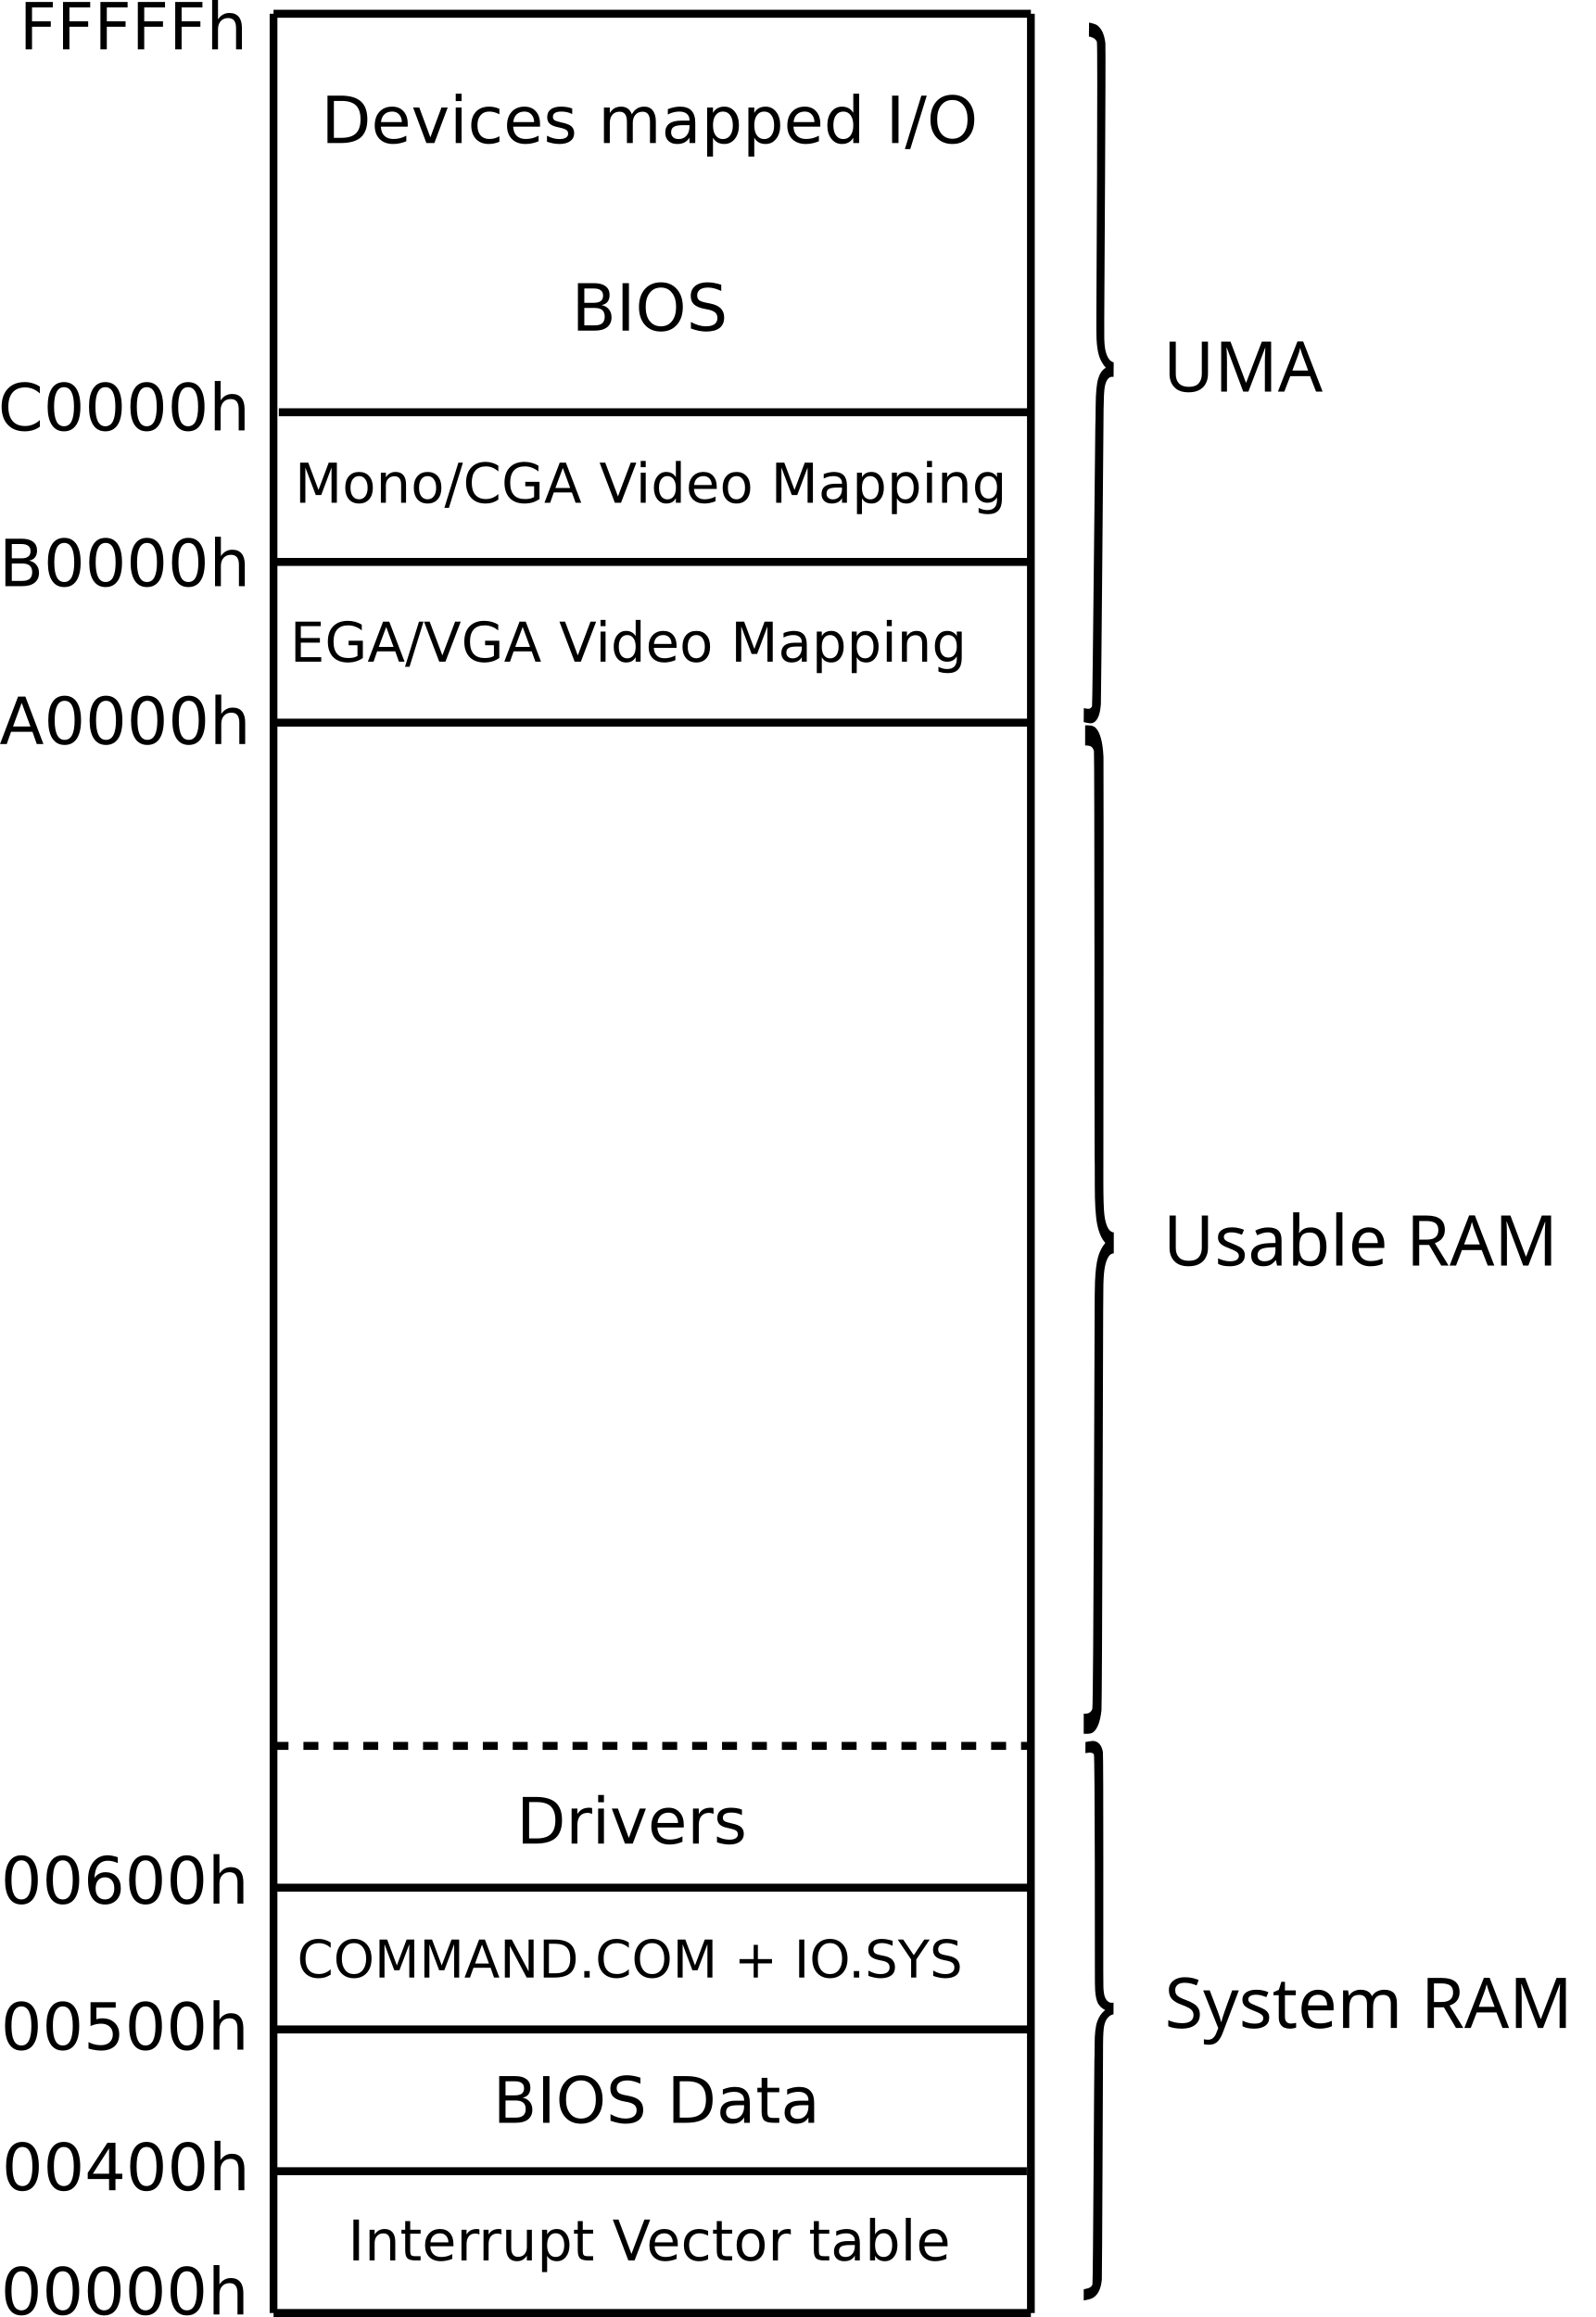
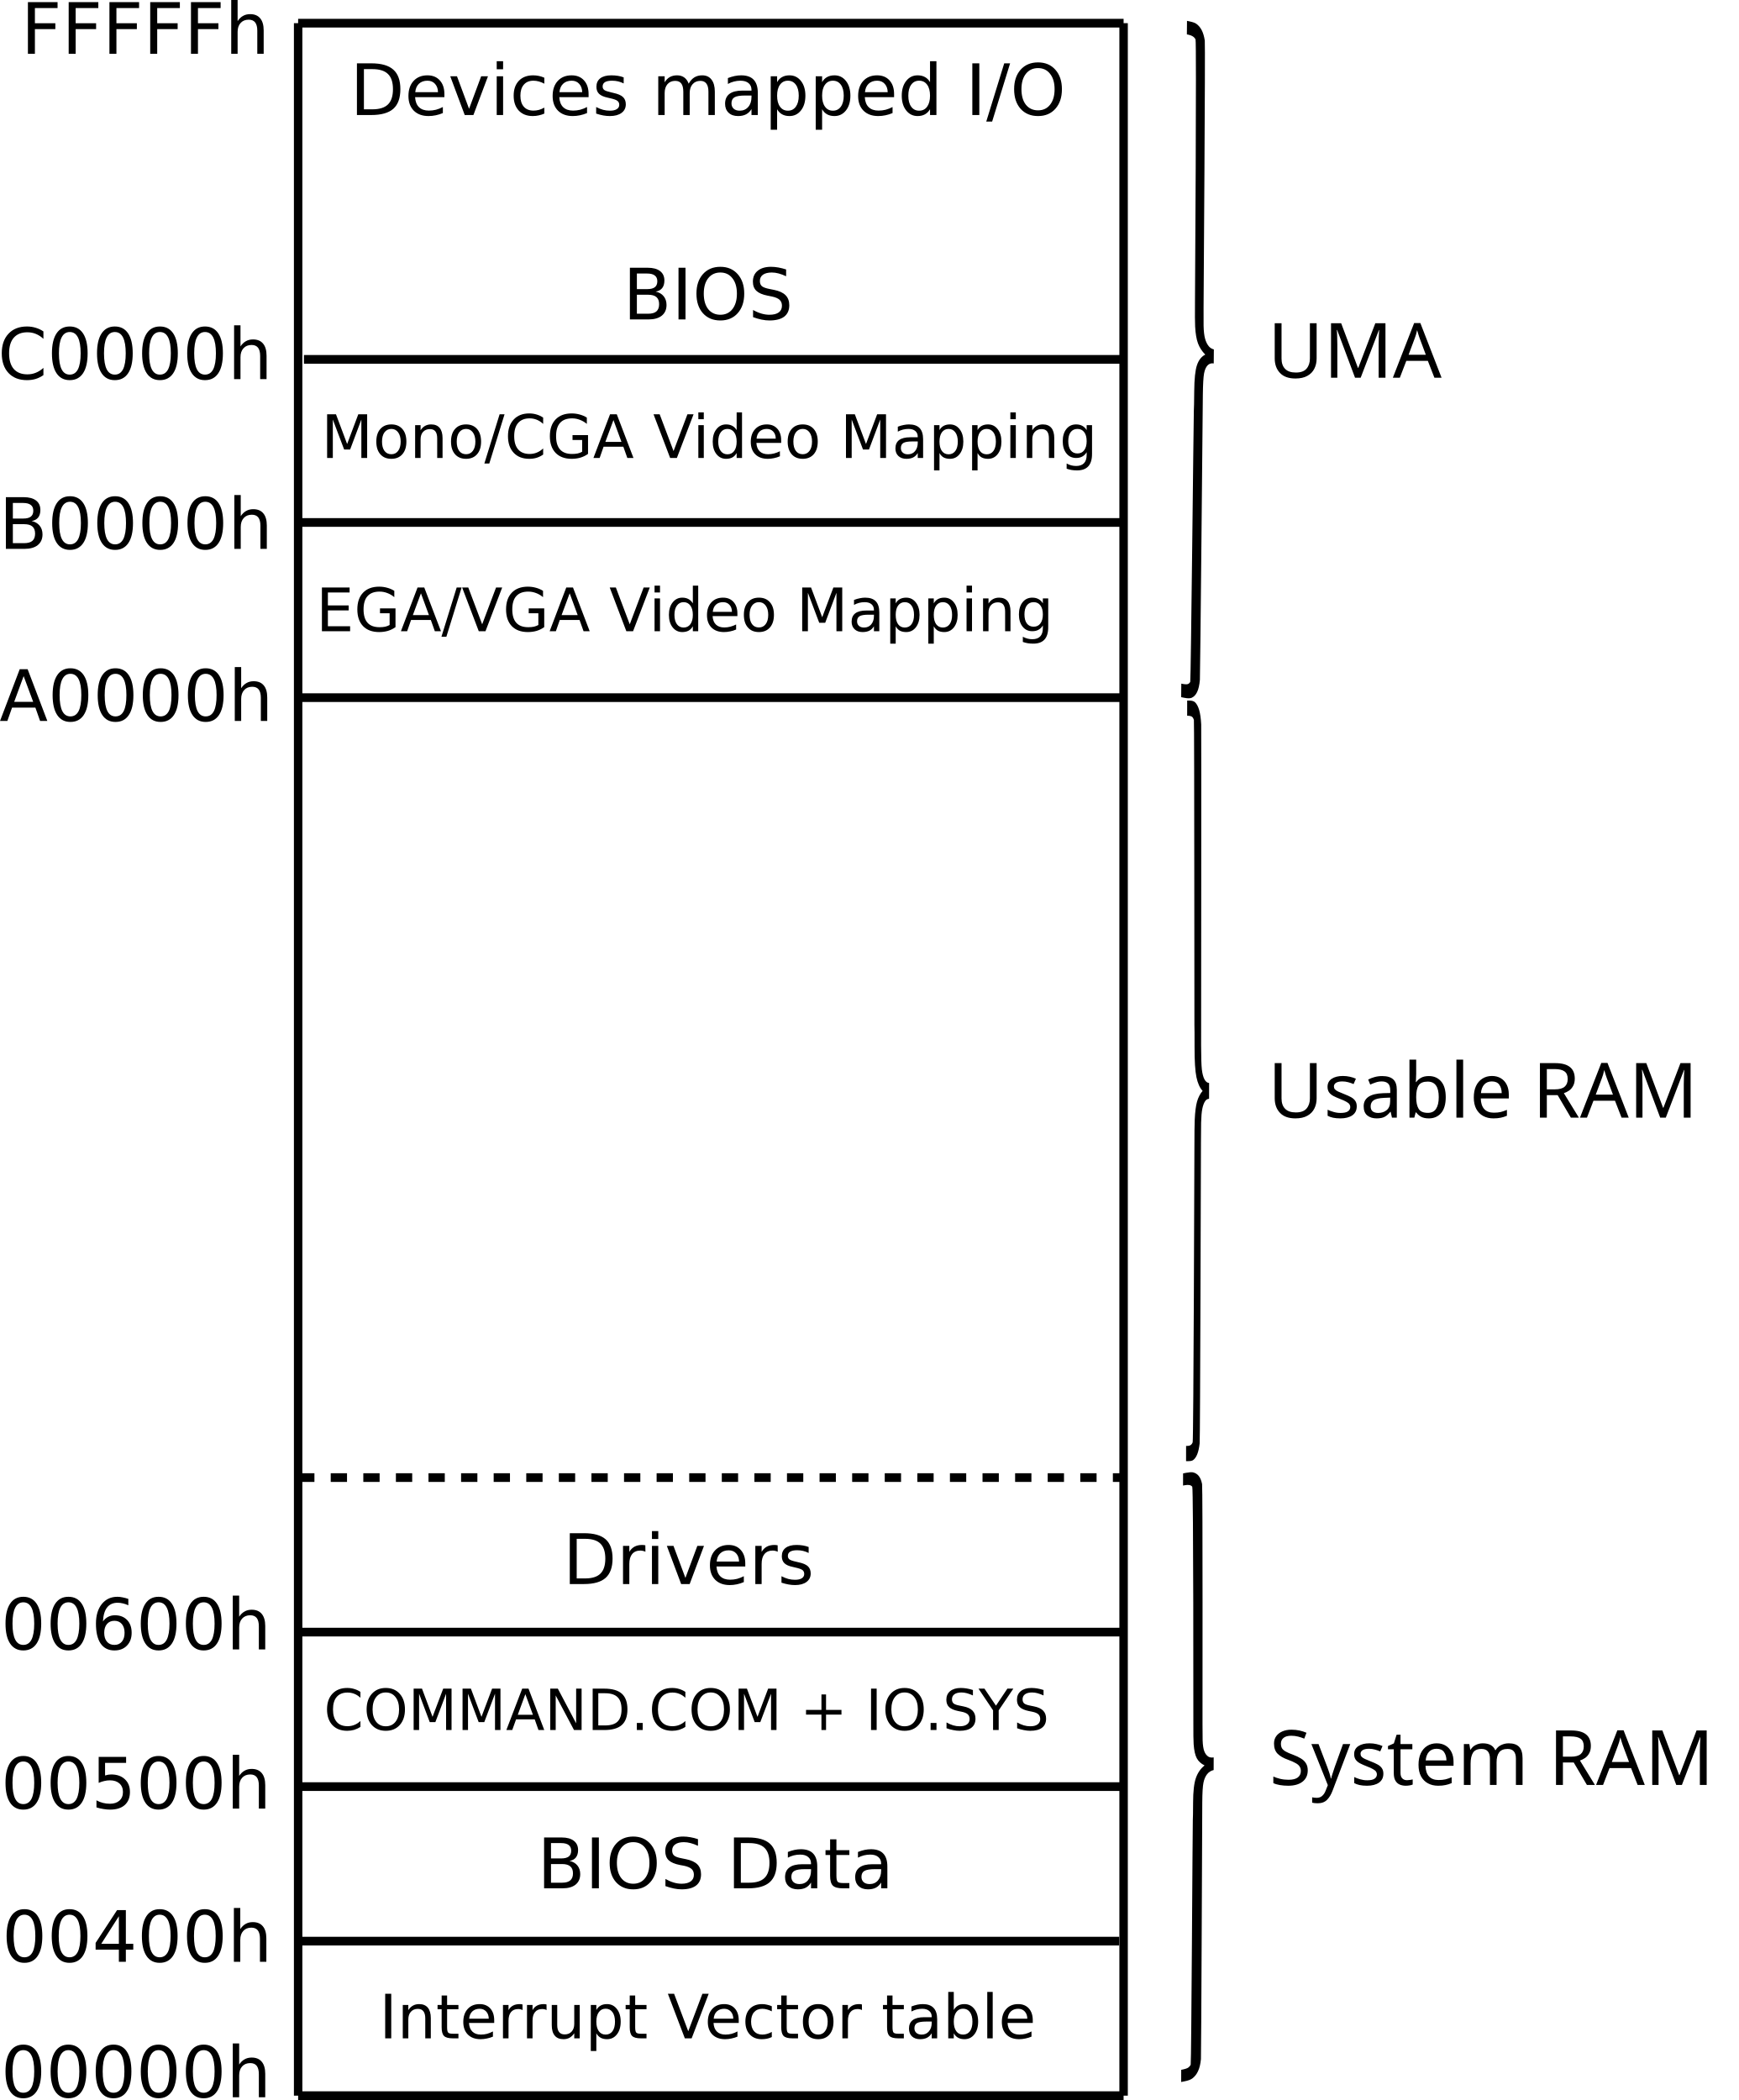
- <svg xmlns="http://www.w3.org/2000/svg" version="1.1" id="svg2" xml:space="preserve" width="425.304" height="617.668" viewBox="0 0 425.304 617.668">
+ <svg xmlns="http://www.w3.org/2000/svg" version="1.1" id="svg2" xml:space="preserve" width="425.276" height="513.668" viewBox="0 0 425.276 513.668">
  <defs id="defs6">







</defs>
-   <g id="g10" transform="matrix(1.333333,0,0,-1.333333,0.3071821,573.1408)">
-     <path id="path14" style="fill:none;stroke:#000000;stroke-width:1.594;stroke-linecap:butt;stroke-linejoin:miter;stroke-miterlimit:10;stroke-dasharray:none;stroke-opacity:1" d="M 54.457,-4.25 H 205.066" />
-     <path id="path16" style="fill:none;stroke:#000000;stroke-width:1.594;stroke-linecap:butt;stroke-linejoin:miter;stroke-miterlimit:10;stroke-dasharray:none;stroke-opacity:1" d="M 54.457,24.098 H 205.55" />
-     <path id="path18" style="fill:none;stroke:#000000;stroke-width:1.594;stroke-linecap:butt;stroke-linejoin:miter;stroke-miterlimit:10;stroke-dasharray:none;stroke-opacity:1" d="M 54.457,52.441 H 205.319" />
-     <path id="path20" style="fill:none;stroke:#000000;stroke-width:1.594;stroke-linecap:butt;stroke-linejoin:miter;stroke-miterlimit:10;stroke-dasharray:none;stroke-opacity:1" d="M 205.873,-32.598 H 54.457" />
-     <path id="path22" style="fill:none;stroke:#000000;stroke-width:1.548;stroke-linecap:butt;stroke-linejoin:miter;stroke-miterlimit:10;stroke-dasharray:none;stroke-opacity:1" d="M 205.873,-32.598 V 427.105" />
-     <path id="path24" style="fill:none;stroke:#000000;stroke-width:1.594;stroke-linecap:butt;stroke-linejoin:miter;stroke-miterlimit:10;stroke-dasharray:none;stroke-opacity:1" d="M 54.457,427.105 H 205.873" />
-     <path id="path26" style="fill:none;stroke:#000000;stroke-width:1.548;stroke-linecap:butt;stroke-linejoin:miter;stroke-miterlimit:10;stroke-dasharray:none;stroke-opacity:1" d="M 54.457,427.105 V -32.598" />
-     <g id="g28" transform="translate(3.424259,-35.41314)">
+   <g id="g10" transform="matrix(1.333333,0,0,-1.333333,0.3071821,551.1408)">
+     <path id="path14" style="fill:none;stroke:#000000;stroke-width:1.594;stroke-linecap:butt;stroke-linejoin:miter;stroke-miterlimit:10;stroke-dasharray:none;stroke-opacity:1" d="M 54.457,57.25 H 205.066" />
+     <path id="path16" style="fill:none;stroke:#000000;stroke-width:1.594;stroke-linecap:butt;stroke-linejoin:miter;stroke-miterlimit:10;stroke-dasharray:none;stroke-opacity:1" d="M 54.457,85.598 H 205.55" />
+     <path id="path18" style="fill:none;stroke:#000000;stroke-width:1.594;stroke-linecap:butt;stroke-linejoin:miter;stroke-miterlimit:10;stroke-dasharray:none;stroke-opacity:1" d="M 54.457,113.941 H 205.319" />
+     <path id="path20" style="fill:none;stroke:#000000;stroke-width:1.594;stroke-linecap:butt;stroke-linejoin:miter;stroke-miterlimit:10;stroke-dasharray:none;stroke-opacity:1" d="M 205.873,28.902 H 54.457" />
+     <path id="path22" style="fill:none;stroke:#000000;stroke-width:1.548;stroke-linecap:butt;stroke-linejoin:miter;stroke-miterlimit:10;stroke-dasharray:none;stroke-opacity:1" d="M 205.873,28.902 V 409.105" />
+     <path id="path24" style="fill:none;stroke:#000000;stroke-width:1.594;stroke-linecap:butt;stroke-linejoin:miter;stroke-miterlimit:10;stroke-dasharray:none;stroke-opacity:1" d="M 54.457,409.105 H 205.873" />
+     <path id="path26" style="fill:none;stroke:#000000;stroke-width:1.548;stroke-linecap:butt;stroke-linejoin:miter;stroke-miterlimit:10;stroke-dasharray:none;stroke-opacity:1" d="M 54.457,409.105 V 28.902" />
+     <g id="g28" transform="translate(3.424259,26.08686)">
      <text id="text32" style="font-variant:normal;font-weight:normal;font-size:11.2px;font-family:'DejaVu Sans';-inkscape-font-specification:DejaVuSans;writing-mode:lr-tb;fill:#000000;fill-opacity:1;fill-rule:nonzero;stroke:none" transform="matrix(1,0,0,-1,65.9086,13.3301)" y="0">
        <tspan id="tspan30" y="0" x="0 3.304 10.405 14.795 21.683 26.107 30.71 37.845 44.957 49.347 52.909 59.696 66.584 72.71 77.101 83.955 88.558 92.12 96.51 103.432 110.544 113.658">Interrupt Vector table</tspan>
      </text>
    </g>
-     <path id="path34" style="fill:none;stroke:#000000;stroke-width:1.594;stroke-linecap:butt;stroke-linejoin:miter;stroke-miterlimit:10;stroke-dasharray:2.989, 2.989;stroke-dashoffset:0;stroke-opacity:1" d="M 54.457,80.789 H 206.004" />
+     <path id="path34" style="fill:none;stroke:#000000;stroke-width:1.594;stroke-linecap:butt;stroke-linejoin:miter;stroke-miterlimit:10;stroke-dasharray:2.989, 2.989;stroke-dashoffset:0;stroke-opacity:1" d="M 54.457,142.289 H 206.004" />
    <path id="path36" style="fill:none;stroke:#000000;stroke-width:1.594;stroke-linecap:butt;stroke-linejoin:miter;stroke-miterlimit:10;stroke-dasharray:none;stroke-opacity:1" d="M 54.457,285.371 H 205.434" />
-     <text transform="scale(1,-1)" style="font-variant:normal;font-weight:normal;font-size:12.8px;font-family:'DejaVu Sans';-inkscape-font-specification:DejaVuSans;writing-mode:lr-tb;fill:#000000;fill-opacity:1;fill-rule:nonzero;stroke:none" id="text46" x="103.041" y="-61.256">
-       <tspan x="103.041 112.897 118.158 121.716 129.294 137.166 142.427" y="-61.256" id="tspan44">Drivers</tspan>
+     <text transform="scale(1,-1)" style="font-variant:normal;font-weight:normal;font-size:12.8px;font-family:'DejaVu Sans';-inkscape-font-specification:DejaVuSans;writing-mode:lr-tb;fill:#000000;fill-opacity:1;fill-rule:nonzero;stroke:none" id="text46" x="103.041" y="-122.756">
+       <tspan x="103.041 112.897 118.158 121.716 129.294 137.166 142.427" y="-122.756" id="tspan44">Drivers</tspan>
    </text>
-     <text transform="scale(1,-1)" style="font-variant:normal;font-weight:normal;font-size:10.4px;font-family:'DejaVu Sans';-inkscape-font-specification:DejaVuSans;writing-mode:lr-tb;fill:#000000;fill-opacity:1;fill-rule:nonzero;stroke:none" id="text50" x="59.179" y="-34.477">
-       <tspan x="59.179 66.438 74.622 83.598 92.573 99.687 107.466 115.474 118.781 126.04 134.225 143.231 146.539 155.254 158.561 161.629 169.398 172.705 179.309 185.663" y="-34.477" id="tspan48">COMMAND.COM + IO.SYS</tspan>
+     <text transform="scale(1,-1)" style="font-variant:normal;font-weight:normal;font-size:10.4px;font-family:'DejaVu Sans';-inkscape-font-specification:DejaVuSans;writing-mode:lr-tb;fill:#000000;fill-opacity:1;fill-rule:nonzero;stroke:none" id="text50" x="59.179" y="-95.977">
+       <tspan x="59.179 66.438 74.622 83.598 92.573 99.687 107.466 115.474 118.781 126.04 134.225 143.231 146.539 155.254 158.561 161.629 169.398 172.705 179.309 185.663" y="-95.977" id="tspan48">COMMAND.COM + IO.SYS</tspan>
    </text>
-     <text transform="scale(1,-1)" style="font-variant:normal;font-weight:normal;font-size:12.8px;font-family:'DejaVu Sans';-inkscape-font-specification:DejaVuSans;writing-mode:lr-tb;fill:#000000;fill-opacity:1;fill-rule:nonzero;stroke:none" id="text60" x="98.323" y="-5.438">
-       <tspan id="tspan58" x="98.323" y="-5.438">BIOS Data</tspan>
+     <text transform="scale(1,-1)" style="font-variant:normal;font-weight:normal;font-size:12.8px;font-family:'DejaVu Sans';-inkscape-font-specification:DejaVuSans;writing-mode:lr-tb;fill:#000000;fill-opacity:1;fill-rule:nonzero;stroke:none" id="text60" x="98.323" y="-66.938">
+       <tspan id="tspan58" x="98.323" y="-66.938">BIOS Data</tspan>
    </text>
-     <path id="path66" style="fill:#000000;fill-opacity:1;fill-rule:nonzero;stroke:none;stroke-width:0.1" d="m 222.43,357.402 c -0.383,0.114 -0.692,0.328 -0.926,0.645 -0.305,0.418 -0.535,0.945 -0.688,1.586 -0.156,0.644 -0.246,1.519 -0.269,2.633 -0.008,0.546 -0.008,1.8 -0.004,3.761 0.008,1.957 0.34,54.383 0.223,55.254 -0.121,0.871 -0.309,1.59 -0.567,2.149 -0.261,0.558 -0.594,1 -0.996,1.32 -0.246,0.188 -0.637,0.348 -1.172,0.473 l -0.527,0.125 -0.024,-2.797 0.293,-0.067 c 0.657,-0.156 1.09,-0.484 1.297,-0.992 0.203,-0.504 -0.09,-52.531 -0.101,-54.062 -0.02,-2.766 -0.012,-4.532 0.027,-5.301 0.07,-1.477 0.246,-2.637 0.524,-3.481 0.277,-0.843 0.722,-1.617 1.332,-2.32 -0.692,-0.394 -1.2,-1.117 -1.516,-2.164 -0.32,-1.047 -0.488,-2.848 -0.508,-5.398 -0.019,-2.278 -0.039,-3.621 -0.07,-4.028 -0.039,-0.633 -0.539,-55.761 -0.66,-56.078 -0.09,-0.215 -0.231,-0.371 -0.422,-0.461 -0.196,-0.094 -0.598,-0.066 -1.219,0.082 l -0.023,-2.797 0.527,-0.121 c 0.625,-0.148 1.082,-0.152 1.375,-0.019 0.418,0.195 0.762,0.594 1.019,1.195 0.258,0.598 0.43,1.441 0.512,2.523 0.063,0.77 0.524,56.879 0.543,59.012 0.024,2.18 0.102,3.641 0.227,4.383 0.129,0.742 0.343,1.289 0.64,1.641 0.297,0.351 0.672,0.488 1.129,0.402 z" />
-     <path id="path68" style="fill:#000000;fill-opacity:1;fill-rule:nonzero;stroke:none;stroke-width:0.111" d="m 222.445,179.269 c -0.414,-0.033 -0.75,-0.229 -1.007,-0.608 -0.333,-0.493 -0.583,-1.174 -0.758,-2.041 -0.172,-0.872 -0.278,-2.104 -0.313,-3.695 -0.015,-0.78 -0.031,-2.592 -0.043,-5.41 -0.015,-2.823 -0.199,-78.375 -0.336,-79.594 -0.136,-1.212 -0.347,-2.175 -0.633,-2.889 -0.285,-0.719 -0.644,-1.237 -1.085,-1.558 -0.266,-0.186 -0.688,-0.277 -1.27,-0.272 l -0.566,0.004 0.007,4.025 h 0.313 c 0.711,-0.004 1.18,0.321 1.406,0.978 0.227,0.656 0.449,75.625 0.453,77.834 0.004,3.982 0.032,6.521 0.082,7.614 0.09,2.099 0.289,3.713 0.598,4.835 0.309,1.113 0.797,2.071 1.461,2.866 -0.742,0.811 -1.281,2.028 -1.613,3.647 -0.332,1.619 -0.496,4.265 -0.489,7.941 0.004,3.286 -0.007,5.227 -0.035,5.822 -0.039,0.925 -0.008,80.427 -0.137,80.926 -0.093,0.345 -0.242,0.613 -0.449,0.81 -0.207,0.201 -0.644,0.302 -1.312,0.312 l 0.004,4.025 0.57,-0.004 c 0.676,-0.01 1.168,-0.158 1.48,-0.45 0.45,-0.427 0.813,-1.121 1.086,-2.071 0.274,-0.953 0.45,-2.223 0.528,-3.819 0.058,-1.126 -0.024,-82.022 -0.024,-85.099 0.004,-3.149 0.071,-5.276 0.199,-6.392 0.133,-1.106 0.356,-1.97 0.672,-2.579 0.317,-0.613 0.723,-0.934 1.215,-0.973 z" />
-     <path id="path70" style="fill:#000000;fill-opacity:1;fill-rule:nonzero;stroke:none;stroke-width:0.1" d="m 222.398,29.453 c -0.406,-0.058 -0.734,-0.012 -0.988,0.149 -0.324,0.21 -0.57,0.543 -0.742,0.992 -0.168,0.453 -0.266,1.113 -0.297,1.988 -0.012,0.434 -0.019,1.43 -0.023,2.988 -0.008,1.563 0.054,43.387 -0.078,44.032 -0.129,0.648 -0.336,1.144 -0.614,1.488 -0.277,0.344 -0.633,0.562 -1.066,0.66 -0.258,0.051 -0.676,0.023 -1.246,-0.086 l -0.559,-0.109 -0.008,-2.227 0.309,0.059 c 0.699,0.133 1.16,0.039 1.383,-0.282 0.219,-0.32 0.203,-41.812 0.199,-43.035 -0.008,-2.207 0.012,-3.605 0.055,-4.203 0.082,-1.148 0.273,-2.004 0.574,-2.566 0.305,-0.563 0.777,-1 1.43,-1.321 -0.735,-0.585 -1.266,-1.359 -1.598,-2.316 -0.332,-0.957 -0.504,-2.457 -0.508,-4.492 -0.008,-1.817 -0.023,-2.895 -0.051,-3.231 -0.043,-0.519 -0.265,-44.558 -0.39,-44.855 -0.094,-0.207 -0.242,-0.387 -0.446,-0.535 -0.203,-0.149 -0.636,-0.285 -1.293,-0.41 l -0.007,-2.231 0.558,0.11 c 0.664,0.125 1.153,0.3 1.457,0.519 0.449,0.324 0.809,0.773 1.078,1.352 0.27,0.578 0.45,1.312 0.532,2.211 0.062,0.636 0.234,45.433 0.246,47.14 0.011,1.742 0.086,2.938 0.218,3.574 0.129,0.641 0.352,1.161 0.668,1.559 0.313,0.395 0.711,0.648 1.2,0.762 z" />
-     <text transform="scale(1,-1)" style="font-variant:normal;font-weight:normal;font-size:13px;font-family:'DejaVu Sans';-inkscape-font-specification:DejaVuSans;writing-mode:lr-tb;fill:#000000;fill-opacity:1;fill-rule:nonzero;stroke:none" id="text82" x="0.126" y="8.042">
-       <tspan x="0.126 8.394 16.662 24.93 33.198 41.466" y="8.042" id="tspan78">00400h</tspan>
-       <tspan x="-0.08 8.188 16.456 24.724 32.992 41.26" y="-20.06" id="tspan80">00500h</tspan>
+     <path id="path66" style="fill:#000000;fill-opacity:1;fill-rule:nonzero;stroke:none;stroke-width:0.098;stroke-dasharray:none" d="m 222.43,349.255 c -0.383,0.101 -0.692,0.291 -0.926,0.572 -0.305,0.371 -0.535,0.838 -0.688,1.407 -0.156,0.571 -0.246,1.347 -0.269,2.336 -0.008,0.484 -0.008,1.597 -0.004,3.336 0.008,1.736 0.34,48.242 0.223,49.015 -0.121,0.773 -0.309,1.41 -0.567,1.906 -0.261,0.495 -0.594,0.887 -0.996,1.171 -0.246,0.167 -0.637,0.309 -1.172,0.42 l -0.527,0.111 -0.024,-2.481 0.293,-0.059 c 0.657,-0.138 1.09,-0.429 1.297,-0.88 0.203,-0.447 -0.09,-46.6 -0.101,-47.958 -0.02,-2.454 -0.012,-4.02 0.027,-4.702 0.07,-1.31 0.246,-2.339 0.524,-3.088 0.277,-0.748 0.722,-1.434 1.332,-2.058 -0.692,-0.35 -1.2,-0.991 -1.516,-1.92 -0.32,-0.929 -0.488,-2.526 -0.508,-4.788 -0.019,-2.021 -0.039,-3.212 -0.07,-3.573 -0.039,-0.562 -0.539,-49.465 -0.66,-49.746 -0.09,-0.191 -0.231,-0.329 -0.422,-0.409 -0.196,-0.083 -0.598,-0.059 -1.219,0.073 l -0.023,-2.481 0.527,-0.107 c 0.625,-0.131 1.082,-0.135 1.375,-0.017 0.418,0.173 0.762,0.527 1.019,1.06 0.258,0.53 0.43,1.278 0.512,2.238 0.063,0.683 0.524,50.457 0.543,52.349 0.024,1.934 0.102,3.23 0.227,3.888 0.129,0.658 0.343,1.143 0.64,1.456 0.297,0.311 0.672,0.433 1.129,0.357 z" />
+     <path id="path68" style="fill:#000000;fill-opacity:1;fill-rule:nonzero;stroke:none;stroke-width:0.11;stroke-dasharray:none" d="m 221.551,211.784 c -0.291,-0.023 -0.527,-0.159 -0.707,-0.421 -0.234,-0.341 -0.409,-0.812 -0.532,-1.413 -0.121,-0.604 -0.195,-1.456 -0.22,-2.557 -0.011,-0.54 -0.022,-1.794 -0.03,-3.744 -0.011,-1.953 -0.14,-54.236 -0.236,-55.079 -0.096,-0.839 -0.244,-1.505 -0.444,-1.999 -0.2,-0.497 -0.452,-0.856 -0.762,-1.078 -0.187,-0.129 -0.483,-0.192 -0.892,-0.188 l -0.397,0.003 0.005,2.785 h 0.22 c 0.499,-0.003 0.829,0.222 0.987,0.677 0.159,0.454 0.315,52.333 0.318,53.862 0.003,2.756 0.022,4.513 0.058,5.269 0.063,1.452 0.203,2.57 0.42,3.346 0.217,0.77 0.56,1.433 1.026,1.983 -0.521,0.561 -0.9,1.403 -1.133,2.524 -0.233,1.121 -0.348,2.952 -0.343,5.495 0.003,2.274 -0.005,3.617 -0.025,4.029 -0.027,0.64 -0.006,55.656 -0.096,56.001 -0.065,0.239 -0.17,0.424 -0.315,0.56 -0.145,0.139 -0.452,0.209 -0.921,0.216 l 0.003,2.785 0.4,-0.003 c 0.475,-0.007 0.82,-0.11 1.039,-0.312 0.316,-0.295 0.571,-0.776 0.763,-1.433 0.192,-0.66 0.316,-1.538 0.371,-2.643 0.041,-0.779 -0.017,-56.76 -0.017,-58.889 0.003,-2.179 0.05,-3.651 0.14,-4.424 0.093,-0.766 0.25,-1.363 0.472,-1.784 0.223,-0.424 0.508,-0.646 0.853,-0.673 z" />
+     <path id="path70" style="fill:#000000;fill-opacity:1;fill-rule:nonzero;stroke:none;stroke-width:0.1" d="m 222.398,90.953 c -0.406,-0.058 -0.734,-0.012 -0.988,0.149 -0.324,0.21 -0.57,0.543 -0.742,0.992 -0.168,0.453 -0.266,1.113 -0.297,1.988 -0.012,0.434 -0.019,1.43 -0.023,2.988 -0.008,1.563 0.054,43.387 -0.078,44.032 -0.129,0.648 -0.336,1.144 -0.614,1.488 -0.277,0.344 -0.633,0.562 -1.066,0.66 -0.258,0.051 -0.676,0.023 -1.246,-0.086 l -0.559,-0.109 -0.008,-2.227 0.309,0.059 c 0.699,0.133 1.16,0.039 1.383,-0.282 0.219,-0.32 0.203,-41.812 0.199,-43.035 -0.008,-2.207 0.012,-3.605 0.055,-4.203 0.082,-1.148 0.273,-2.004 0.574,-2.566 0.305,-0.563 0.777,-1 1.43,-1.321 -0.735,-0.585 -1.266,-1.359 -1.598,-2.316 -0.332,-0.957 -0.504,-2.457 -0.508,-4.492 -0.008,-1.817 -0.023,-2.895 -0.051,-3.231 -0.043,-0.519 -0.265,-44.558 -0.39,-44.855 -0.094,-0.207 -0.242,-0.387 -0.446,-0.535 -0.203,-0.149 -0.636,-0.285 -1.293,-0.41 l -0.007,-2.231 0.558,0.11 c 0.664,0.125 1.153,0.3 1.457,0.519 0.449,0.324 0.809,0.773 1.078,1.352 0.27,0.578 0.45,1.312 0.532,2.211 0.062,0.636 0.234,45.433 0.246,47.14 0.011,1.742 0.086,2.938 0.218,3.574 0.129,0.641 0.352,1.161 0.668,1.559 0.313,0.395 0.711,0.648 1.2,0.762 z" />
+     <text transform="scale(1,-1)" style="font-variant:normal;font-weight:normal;font-size:13px;font-family:'DejaVu Sans';-inkscape-font-specification:DejaVuSans;writing-mode:lr-tb;fill:#000000;fill-opacity:1;fill-rule:nonzero;stroke:none" id="text82" x="0.126" y="-53.458">
+       <tspan x="0.126 8.394 16.662 24.93 33.198 41.466" y="-53.458" id="tspan78">00400h</tspan>
+       <tspan x="-0.08 8.188 16.456 24.724 32.992 41.26" y="-81.56" id="tspan80">00500h</tspan>
    </text>
    <path id="path84" style="fill:none;stroke:#000000;stroke-width:1.594;stroke-linecap:butt;stroke-linejoin:miter;stroke-miterlimit:10;stroke-dasharray:none;stroke-opacity:1" d="M 55.52,347.43 H 205.582" />
    <path id="path86" style="fill:none;stroke:#000000;stroke-width:1.594;stroke-linecap:butt;stroke-linejoin:miter;stroke-miterlimit:10;stroke-dasharray:none;stroke-opacity:1" d="M 54.523,317.508 H 206.07" />
    <text transform="scale(1,-1)" style="font-variant:normal;font-weight:normal;font-size:13px;font-family:'DejaVu Sans';-inkscape-font-specification:DejaVuSans;writing-mode:lr-tb;fill:#000000;fill-opacity:1;fill-rule:nonzero;stroke:none" id="text92" x="-0.433" y="-312.662">
      <tspan x="-0.433 8.485 16.753 25.021 33.289 41.557" y="-312.662" id="tspan90">B0000h</tspan>
    </text>
    <text transform="scale(1,-1)" style="font-variant:normal;font-weight:normal;font-size:11px;font-family:'DejaVu Sans';-inkscape-font-specification:DejaVuSans;writing-mode:lr-tb;fill:#000000;fill-opacity:1;fill-rule:nonzero;stroke:none" id="text100" x="57.741" y="-297.56">
      <tspan x="57.741" id="tspan98" y="-297.56">EGA/VGA Video Mapping</tspan>
    </text>
-     <text transform="scale(1,-1)" style="font-variant:normal;font-weight:normal;font-size:13px;font-family:'DejaVu Sans';-inkscape-font-specification:DejaVuSans;writing-mode:lr-tb;fill:#000000;fill-opacity:1;fill-rule:nonzero;stroke:none" id="text108" x="6.113" y="-401.254">
-       <tspan x="63.962 73.972 81.967 89.663 93.277 100.427 108.422 115.195 119.329 131.991 139.959 148.214 156.47 164.464 172.72 176.853 180.688 185.121" y="-401.254" id="tspan104">Devices mapped I/O</tspan>
-       <tspan x="114.032 122.95 126.785 137.016" y="-363.754" id="tspan106">BIOS</tspan>
+     <text transform="scale(1,-1)" style="font-variant:normal;font-weight:normal;font-size:13px;font-family:'DejaVu Sans';-inkscape-font-specification:DejaVuSans;writing-mode:lr-tb;fill:#000000;fill-opacity:1;fill-rule:nonzero;stroke:none" id="text108" x="6.113" y="-392.254">
+       <tspan x="63.962 73.972 81.967 89.663 93.277 100.427 108.422 115.195 119.329 131.991 139.959 148.214 156.47 164.464 172.72 176.853 180.688 185.121" y="-392.254" id="tspan104">Devices mapped I/O</tspan>
+       <tspan x="114.032 122.95 126.785 137.016" y="-354.754" id="tspan106">BIOS</tspan>
    </text>
-     <text y="-49.265" x="-0.08" transform="scale(1,-1)" style="font-variant:normal;font-weight:normal;font-size:13px;font-family:'DejaVu Sans';-inkscape-font-specification:DejaVuSans;writing-mode:lr-tb;fill:#000000;fill-opacity:1;fill-rule:nonzero;stroke:none" id="text112">
-       <tspan x="-0.08 8.188 16.456 24.724 32.992 41.26" y="-49.265" id="tspan110">00600h</tspan>
+     <text y="-110.765" x="-0.08" transform="scale(1,-1)" style="font-variant:normal;font-weight:normal;font-size:13px;font-family:'DejaVu Sans';-inkscape-font-specification:DejaVuSans;writing-mode:lr-tb;fill:#000000;fill-opacity:1;fill-rule:nonzero;stroke:none" id="text112">
+       <tspan x="-0.08 8.188 16.456 24.724 32.992 41.26" y="-110.765" id="tspan110">00600h</tspan>
    </text>
-     <text xml:space="preserve" style="font-style:normal;font-variant:normal;font-weight:normal;font-stretch:normal;font-size:16px;line-height:1.25;font-family:sans-serif;-inkscape-font-specification:'sans-serif, Normal';font-variant-ligatures:normal;font-variant-caps:normal;font-variant-numeric:normal;font-feature-settings:normal;text-align:start;letter-spacing:0px;word-spacing:0px;writing-mode:lr-tb;text-anchor:start;fill:#000000;fill-opacity:1;stroke:none;stroke-width:0.75" x="232.327" y="-351.557" id="text1003" transform="scale(1,-1)">
-       <tspan id="tspan1001" x="232.327" y="-351.557" style="font-style:normal;font-variant:normal;font-weight:normal;font-stretch:normal;font-size:14px;font-family:sans-serif;-inkscape-font-specification:'sans-serif, Normal';font-variant-ligatures:normal;font-variant-caps:normal;font-variant-numeric:normal;font-feature-settings:normal;text-align:start;writing-mode:lr-tb;text-anchor:start;stroke-width:0.75">UMA</tspan>
+     <text xml:space="preserve" style="font-style:normal;font-variant:normal;font-weight:normal;font-stretch:normal;font-size:16px;line-height:1.25;font-family:sans-serif;-inkscape-font-specification:'sans-serif, Normal';font-variant-ligatures:normal;font-variant-caps:normal;font-variant-numeric:normal;font-feature-settings:normal;text-align:start;letter-spacing:0px;word-spacing:0px;writing-mode:lr-tb;text-anchor:start;fill:#000000;fill-opacity:1;stroke:none;stroke-width:0.75" x="232.327" y="-344.057" id="text1003" transform="scale(1,-1)">
+       <tspan id="tspan1001" x="232.327" y="-344.057" style="font-style:normal;font-variant:normal;font-weight:normal;font-stretch:normal;font-size:14px;font-family:sans-serif;-inkscape-font-specification:'sans-serif, Normal';font-variant-ligatures:normal;font-variant-caps:normal;font-variant-numeric:normal;font-feature-settings:normal;text-align:start;writing-mode:lr-tb;text-anchor:start;stroke-width:0.75">UMA</tspan>
    </text>
-     <text xml:space="preserve" style="font-style:normal;font-variant:normal;font-weight:normal;font-stretch:normal;font-size:16px;line-height:1.25;font-family:sans-serif;-inkscape-font-specification:'sans-serif, Normal';font-variant-ligatures:normal;font-variant-caps:normal;font-variant-numeric:normal;font-feature-settings:normal;text-align:start;letter-spacing:0px;word-spacing:0px;writing-mode:lr-tb;text-anchor:start;fill:#000000;fill-opacity:1;stroke:none;stroke-width:0.75" x="232.327" y="-176.825" id="text1007" transform="scale(1,-1)">
-       <tspan id="tspan1005" x="232.327" y="-176.825" style="font-style:normal;font-variant:normal;font-weight:normal;font-stretch:normal;font-size:14px;font-family:sans-serif;-inkscape-font-specification:'sans-serif, Normal';font-variant-ligatures:normal;font-variant-caps:normal;font-variant-numeric:normal;font-feature-settings:normal;text-align:start;writing-mode:lr-tb;text-anchor:start;stroke-width:0.75">Usable RAM</tspan>
+     <text xml:space="preserve" style="font-style:normal;font-variant:normal;font-weight:normal;font-stretch:normal;font-size:16px;line-height:1.25;font-family:sans-serif;-inkscape-font-specification:'sans-serif, Normal';font-variant-ligatures:normal;font-variant-caps:normal;font-variant-numeric:normal;font-feature-settings:normal;text-align:start;letter-spacing:0px;word-spacing:0px;writing-mode:lr-tb;text-anchor:start;fill:#000000;fill-opacity:1;stroke:none;stroke-width:0.75" x="232.327" y="-208.325" id="text1007" transform="scale(1,-1)">
+       <tspan id="tspan1005" x="232.327" y="-208.325" style="font-style:normal;font-variant:normal;font-weight:normal;font-stretch:normal;font-size:14px;font-family:sans-serif;-inkscape-font-specification:'sans-serif, Normal';font-variant-ligatures:normal;font-variant-caps:normal;font-variant-numeric:normal;font-feature-settings:normal;text-align:start;writing-mode:lr-tb;text-anchor:start;stroke-width:0.75">Usable RAM</tspan>
    </text>
-     <text xml:space="preserve" style="font-style:normal;font-variant:normal;font-weight:normal;font-stretch:normal;font-size:16px;line-height:1.25;font-family:sans-serif;-inkscape-font-specification:'sans-serif, Normal';font-variant-ligatures:normal;font-variant-caps:normal;font-variant-numeric:normal;font-feature-settings:normal;text-align:start;letter-spacing:0px;word-spacing:0px;writing-mode:lr-tb;text-anchor:start;fill:#000000;fill-opacity:1;stroke:none;stroke-width:0.75" x="232.621" y="-24.397" id="text1011" transform="scale(1,-1)">
-       <tspan id="tspan1009" x="232.621" y="-24.397" style="font-style:normal;font-variant:normal;font-weight:normal;font-stretch:normal;font-size:14px;font-family:sans-serif;-inkscape-font-specification:'sans-serif, Normal';font-variant-ligatures:normal;font-variant-caps:normal;font-variant-numeric:normal;font-feature-settings:normal;text-align:start;writing-mode:lr-tb;text-anchor:start;stroke-width:0.75">System RAM</tspan>
+     <text xml:space="preserve" style="font-style:normal;font-variant:normal;font-weight:normal;font-stretch:normal;font-size:16px;line-height:1.25;font-family:sans-serif;-inkscape-font-specification:'sans-serif, Normal';font-variant-ligatures:normal;font-variant-caps:normal;font-variant-numeric:normal;font-feature-settings:normal;text-align:start;letter-spacing:0px;word-spacing:0px;writing-mode:lr-tb;text-anchor:start;fill:#000000;fill-opacity:1;stroke:none;stroke-width:0.75" x="232.621" y="-85.897" id="text1011" transform="scale(1,-1)">
+       <tspan id="tspan1009" x="232.621" y="-85.897" style="font-style:normal;font-variant:normal;font-weight:normal;font-stretch:normal;font-size:14px;font-family:sans-serif;-inkscape-font-specification:'sans-serif, Normal';font-variant-ligatures:normal;font-variant-caps:normal;font-variant-numeric:normal;font-feature-settings:normal;text-align:start;writing-mode:lr-tb;text-anchor:start;stroke-width:0.75">System RAM</tspan>
    </text>
-     <text style="font-variant:normal;font-weight:normal;font-size:13px;font-family:'DejaVu Sans';-inkscape-font-specification:DejaVuSans;writing-mode:lr-tb;fill:#000000;fill-opacity:1;fill-rule:nonzero;stroke:none;stroke-width:1" id="text82-4" x="3.61" y="-419.979" transform="scale(1,-1)">
-       <tspan style="stroke-width:1" id="tspan80-7" x="3.61" y="-419.979">FFFFFh</tspan>
+     <text style="font-variant:normal;font-weight:normal;font-size:13px;font-family:'DejaVu Sans';-inkscape-font-specification:DejaVuSans;writing-mode:lr-tb;fill:#000000;fill-opacity:1;fill-rule:nonzero;stroke:none;stroke-width:1" id="text82-4" x="3.61" y="-403.479" transform="scale(1,-1)">
+       <tspan style="stroke-width:1" id="tspan80-7" x="3.61" y="-403.479">FFFFFh</tspan>
    </text>
    <text style="font-variant:normal;font-weight:normal;font-size:13px;font-family:'DejaVu Sans';-inkscape-font-specification:DejaVuSans;writing-mode:lr-tb;fill:#000000;fill-opacity:1;fill-rule:nonzero;stroke:none;stroke-width:1" id="text82-4-7" x="-0.332" y="-281.1" transform="scale(1,-1)">
      <tspan style="stroke-width:1" id="tspan80-7-4" x="-0.332" y="-281.1">A0000h</tspan>
    </text>
-     <text style="font-variant:normal;font-weight:normal;font-size:13px;font-family:'DejaVu Sans';-inkscape-font-specification:DejaVuSans;writing-mode:lr-tb;fill:#000000;fill-opacity:1;fill-rule:nonzero;stroke:none;stroke-width:1" id="text82-4-7-9" x="-0.08" y="32.89" transform="scale(1,-1)">
-       <tspan style="stroke-width:1" id="tspan80-7-4-8" x="-0.08" y="32.89">00000h</tspan>
+     <text style="font-variant:normal;font-weight:normal;font-size:13px;font-family:'DejaVu Sans';-inkscape-font-specification:DejaVuSans;writing-mode:lr-tb;fill:#000000;fill-opacity:1;fill-rule:nonzero;stroke:none;stroke-width:1" id="text82-4-7-9" x="-0.08" y="-28.61" transform="scale(1,-1)">
+       <tspan style="stroke-width:1" id="tspan80-7-4-8" x="-0.08" y="-28.61">00000h</tspan>
    </text>
    <text style="font-variant:normal;font-weight:normal;font-size:11px;font-family:'DejaVu Sans';-inkscape-font-specification:DejaVuSans;writing-mode:lr-tb;fill:#000000;fill-opacity:1;fill-rule:nonzero;stroke:none;stroke-width:1" id="text100-6" x="58.696" y="-329.34" transform="scale(1,-1)">
      <tspan style="stroke-width:1" x="58.696" id="tspan98-8" y="-329.34">Mono/CGA Video Mapping</tspan>
    </text>
    <text style="font-variant:normal;font-weight:normal;font-size:13px;font-family:'DejaVu Sans';-inkscape-font-specification:DejaVuSans;writing-mode:lr-tb;fill:#000000;fill-opacity:1;fill-rule:nonzero;stroke:none;stroke-width:1" id="text92-0" x="-0.642" y="-343.804" transform="scale(1,-1)">
      <tspan style="stroke-width:1" id="tspan90-5" x="-0.642" y="-343.804">C0000h</tspan>
    </text>
  </g>
</svg>
